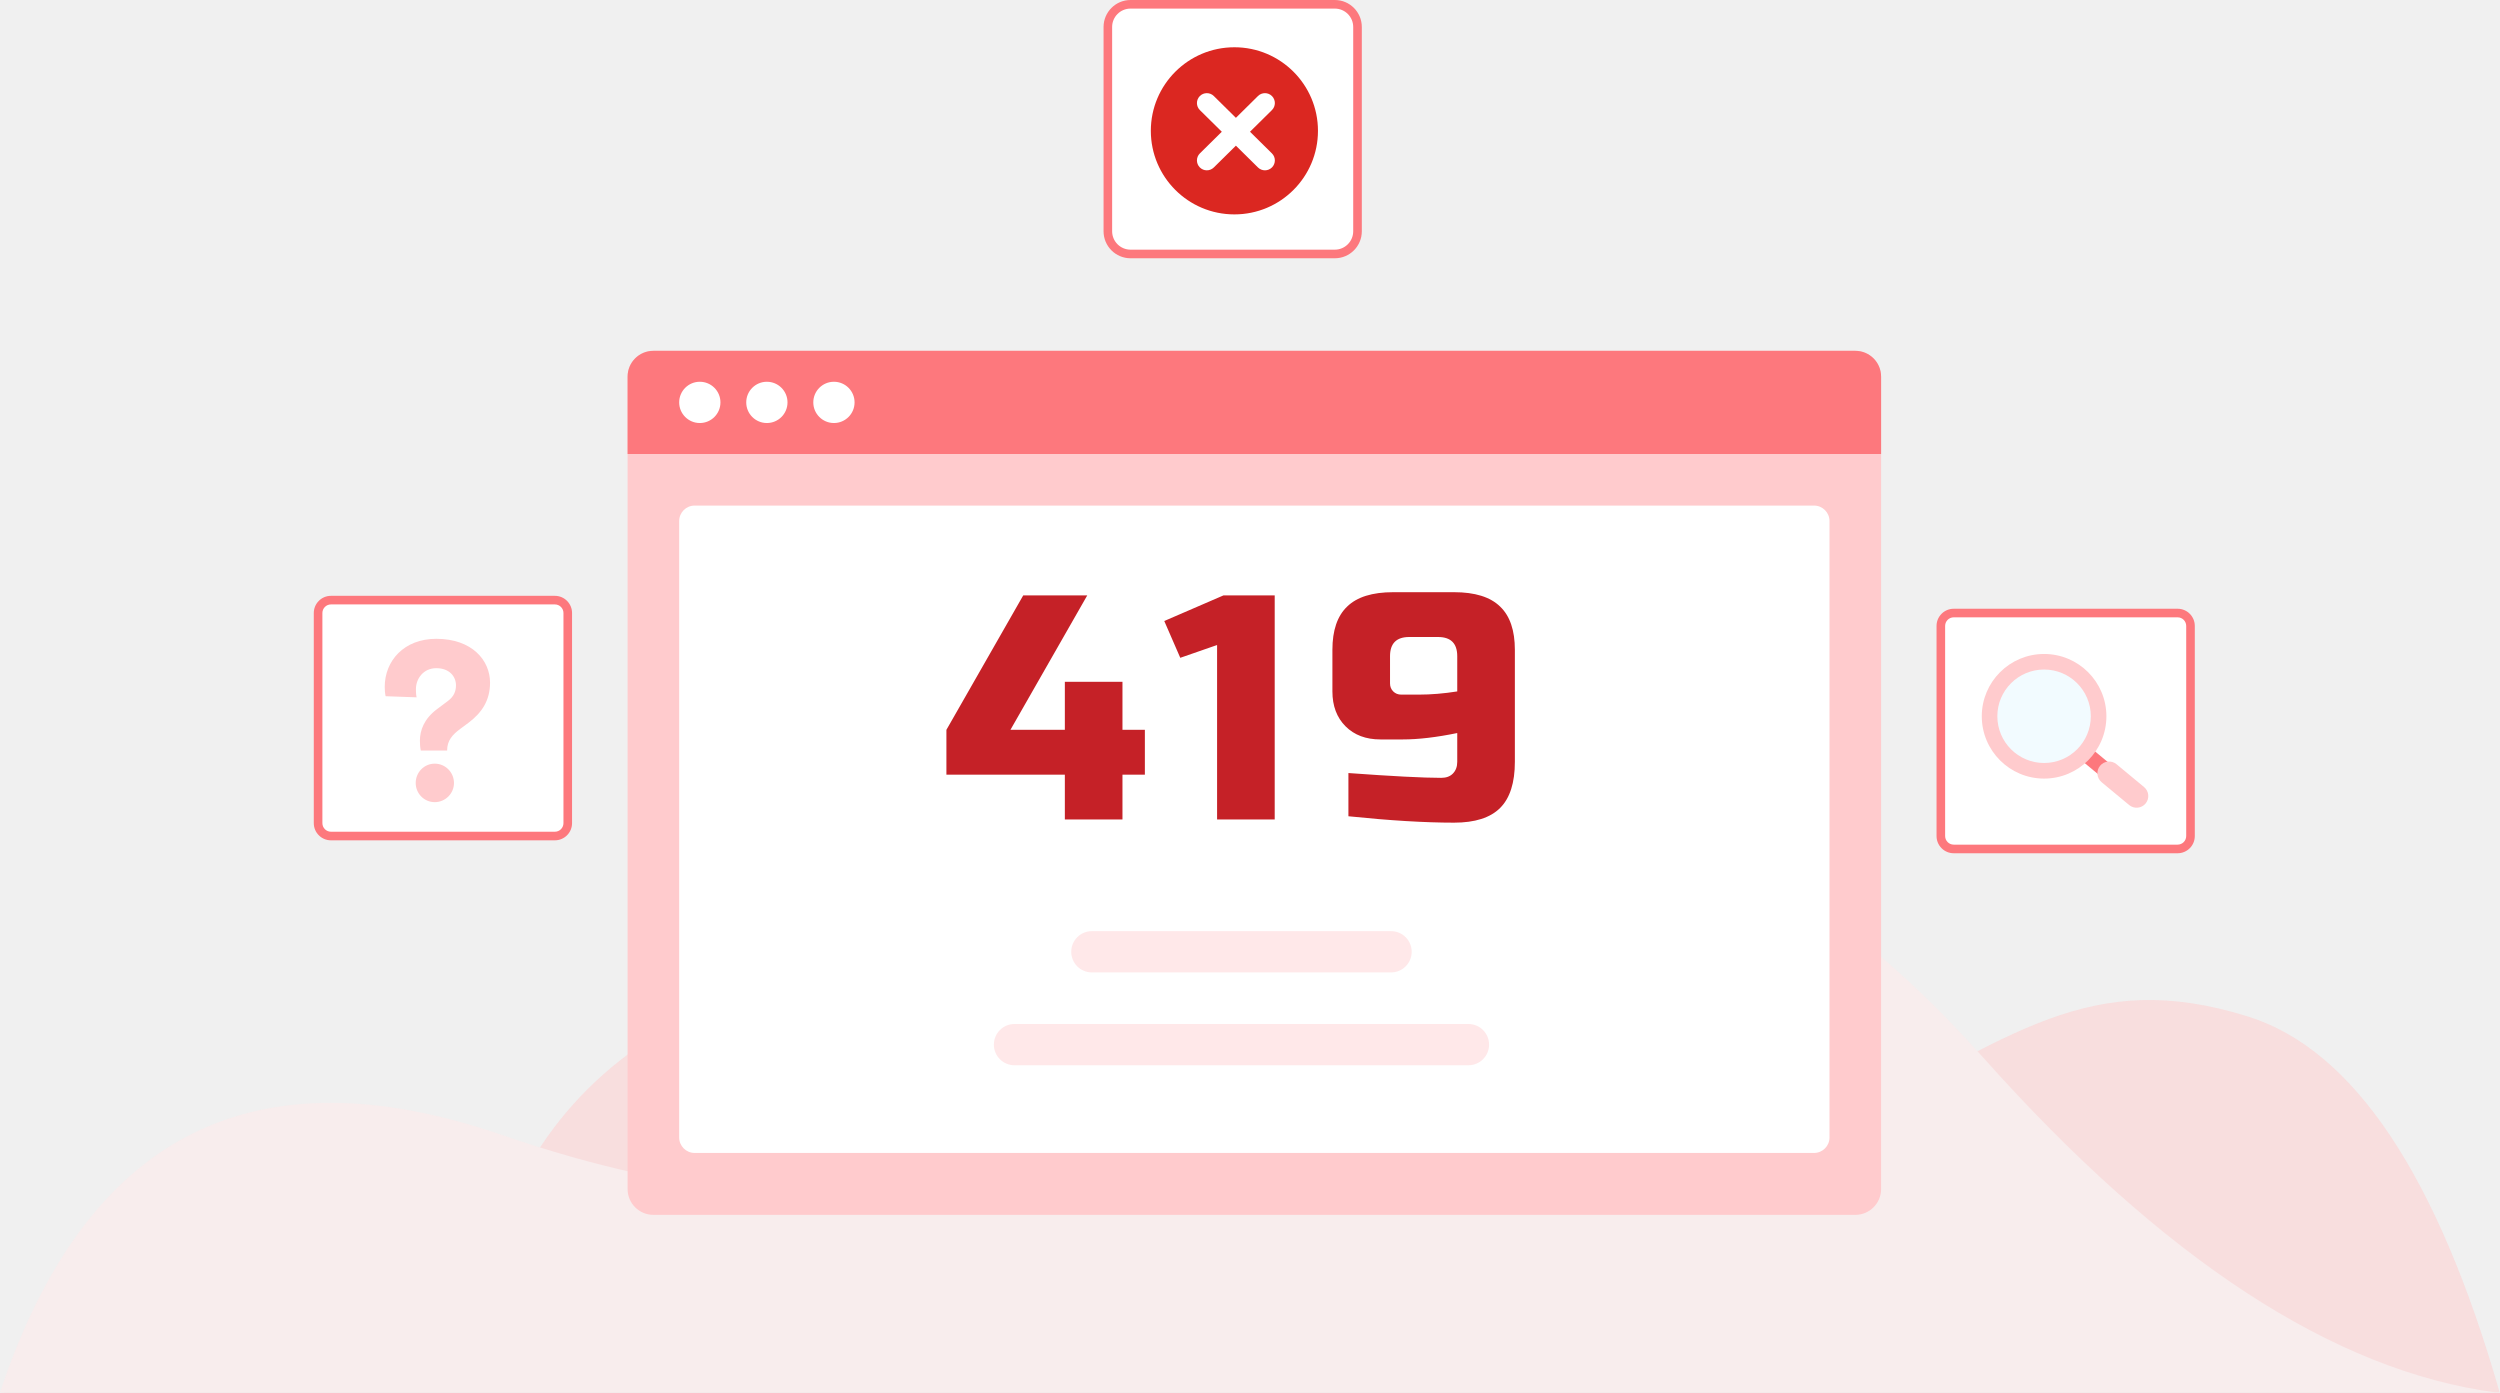
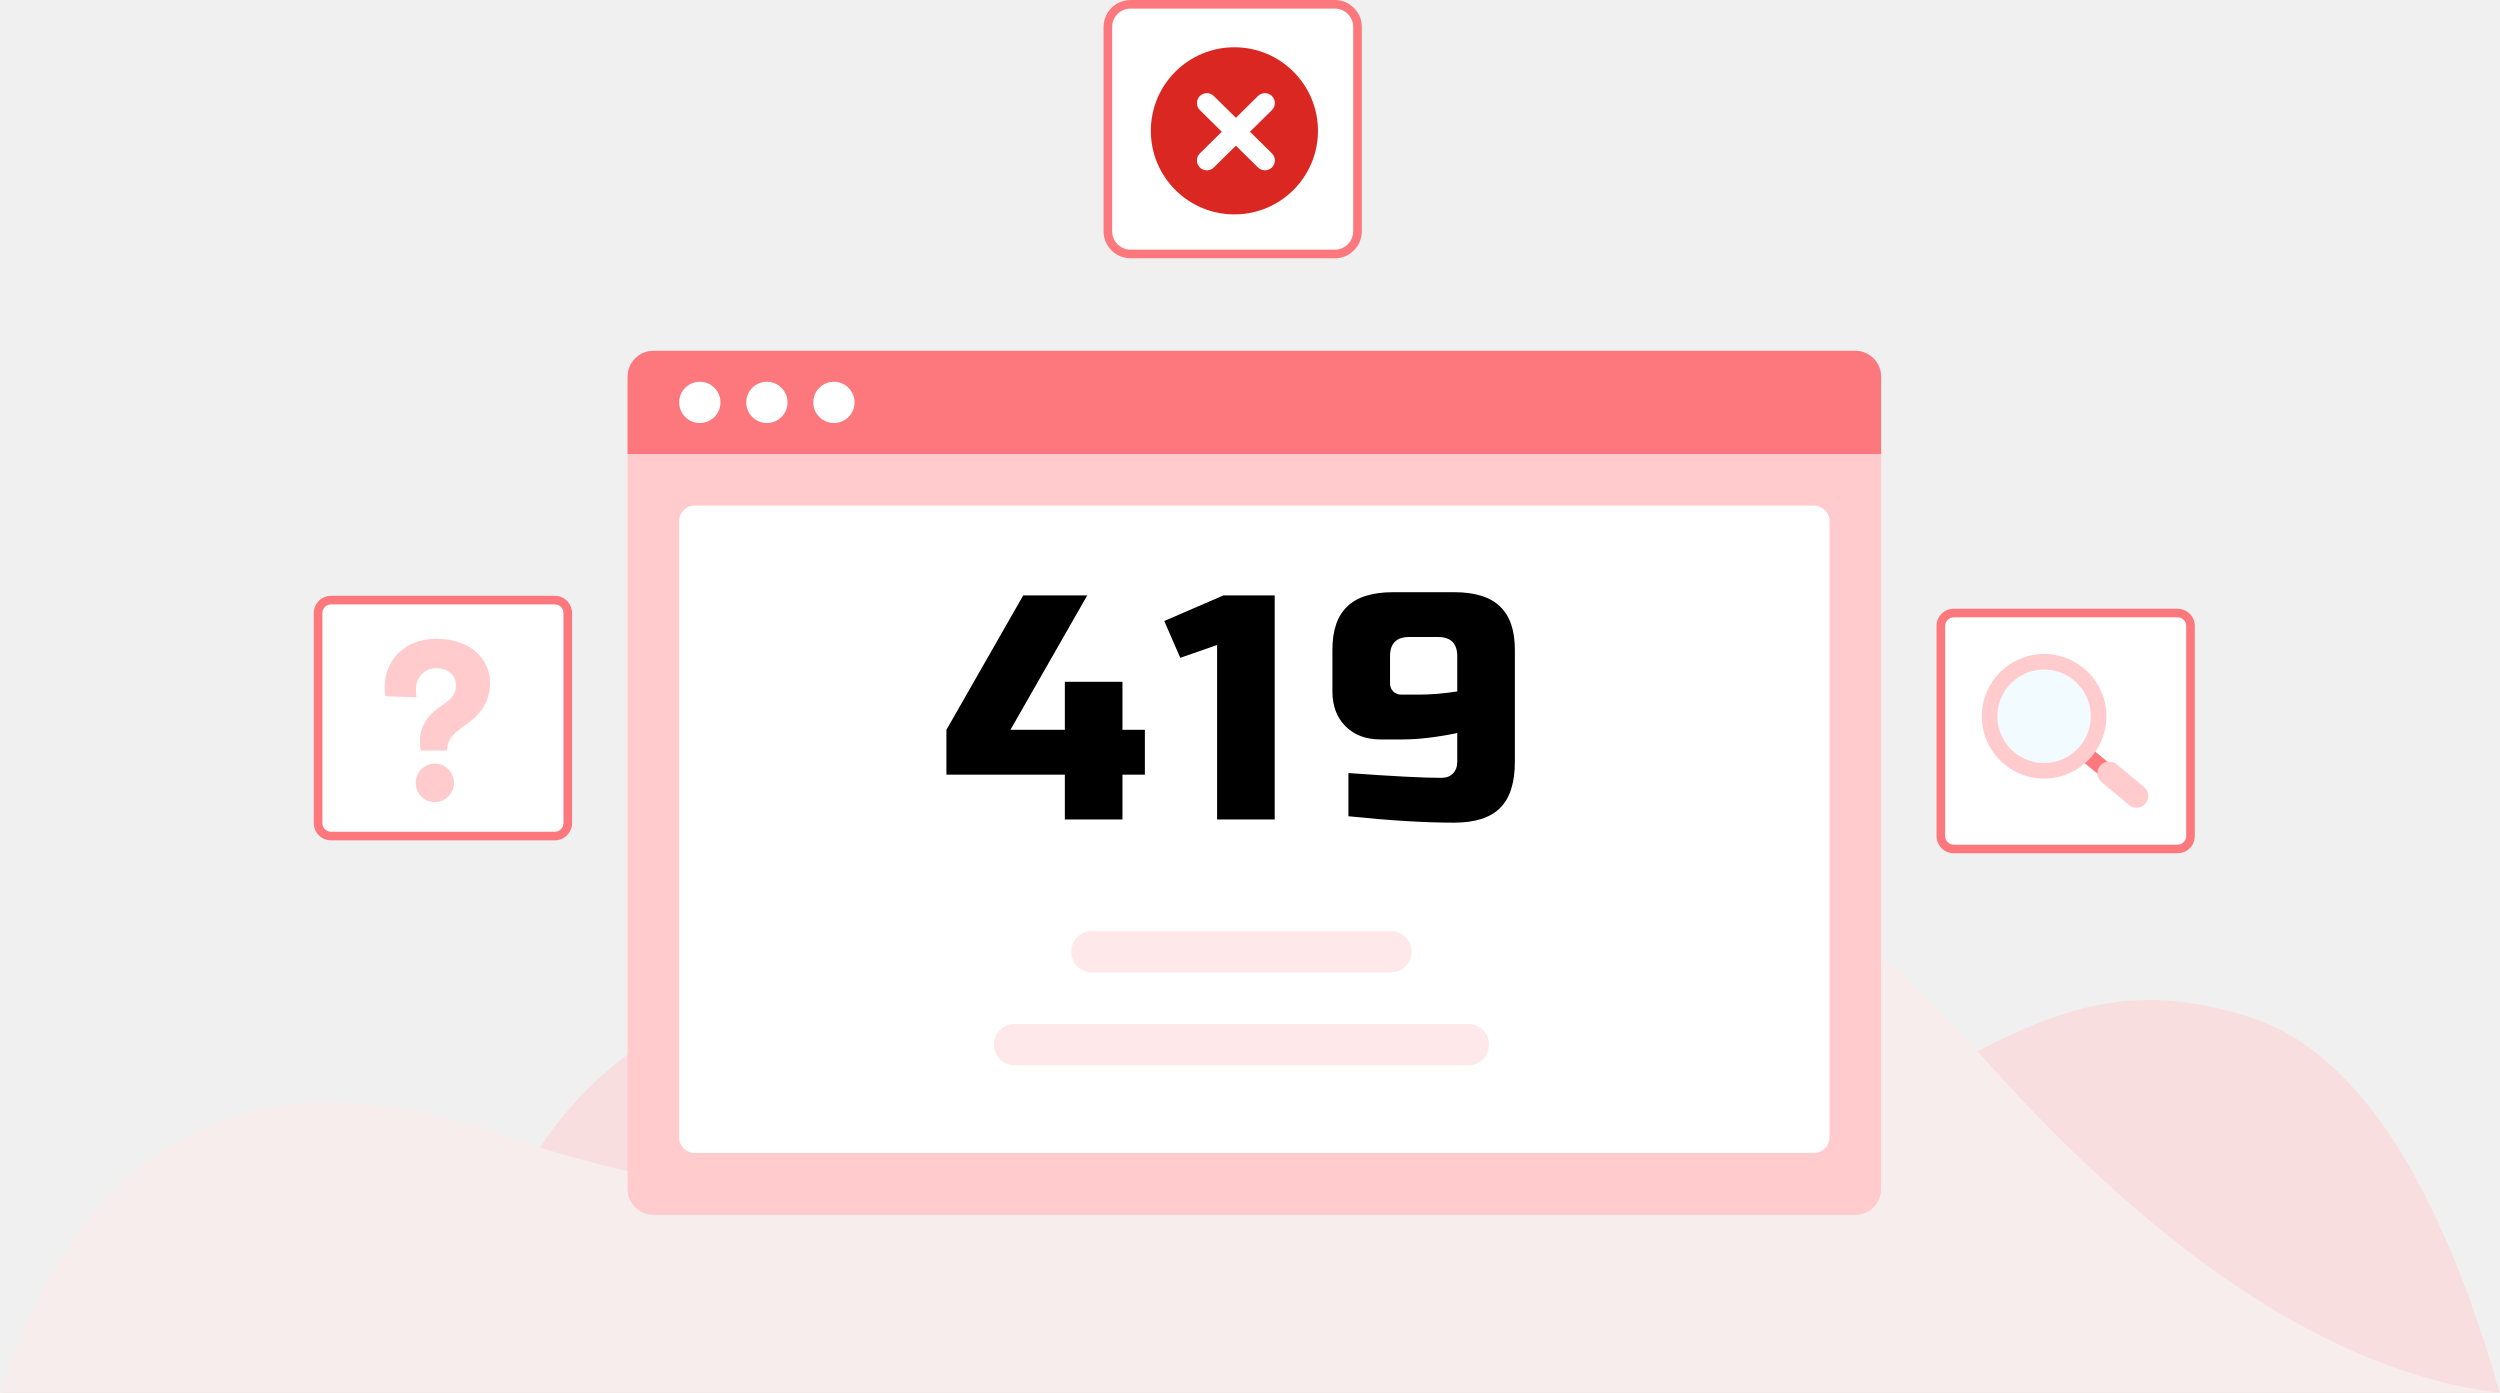
<svg xmlns="http://www.w3.org/2000/svg" width="781" height="435" viewBox="0 0 781 435" fill="none">
  <g opacity="0.5">
    <path fill-rule="evenodd" clip-rule="evenodd" d="M702.27 317.557C652.892 302.106 628.345 323.548 572.436 352.999C516.524 382.455 447.479 391.898 368.664 336.931C289.845 281.964 201.531 302.106 165.62 363.443C141.679 404.336 86.473 428.186 0 435H780.893C761.398 367.004 735.194 327.855 702.27 317.557Z" fill="#FFCCCC" />
    <path fill-rule="evenodd" clip-rule="evenodd" d="M0 435.002C26.722 354.577 79.006 327.769 156.85 354.577C273.617 394.79 341.878 364.63 402.806 304.312C463.733 243.994 535.332 235.95 619.613 330.452C675.799 393.453 729.17 428.3 779.721 435.002H0Z" fill="#FFE9E9" />
  </g>
  <path fill-rule="evenodd" clip-rule="evenodd" d="M204.12 109.598H579.597C584.045 109.598 587.655 113.205 587.655 117.655V371.465C587.655 375.914 584.045 379.522 579.597 379.522H204.12C199.67 379.522 196.062 375.914 196.062 371.465V117.655C196.062 113.205 199.67 109.598 204.12 109.598Z" fill="#FFCBCD" />
  <path fill-rule="evenodd" clip-rule="evenodd" d="M217.01 157.941H566.704C569.372 157.941 571.538 160.106 571.538 162.776V355.349C571.538 358.019 569.372 360.183 566.704 360.183H217.01C214.34 360.183 212.176 358.019 212.176 355.349V162.776C212.176 160.106 214.34 157.941 217.01 157.941Z" fill="white" />
  <path fill-rule="evenodd" clip-rule="evenodd" d="M204.12 109.598H579.597C584.045 109.598 587.655 113.205 587.655 117.655V141.827H196.062V117.655C196.062 113.205 199.67 109.598 204.12 109.598Z" fill="#FD787D" />
  <path d="M218.621 132.154C222.182 132.154 225.068 129.268 225.068 125.708C225.068 122.148 222.182 119.262 218.621 119.262C215.061 119.262 212.176 122.148 212.176 125.708C212.176 129.268 215.061 132.154 218.621 132.154ZM239.571 132.154C243.131 132.154 246.017 129.268 246.017 125.708C246.017 122.148 243.131 119.262 239.571 119.262C236.011 119.262 233.125 122.148 233.125 125.708C233.125 129.268 236.011 132.154 239.571 132.154ZM260.52 132.154C264.08 132.154 266.966 129.268 266.966 125.708C266.966 122.148 264.08 119.262 260.52 119.262C256.96 119.262 254.074 122.148 254.074 125.708C254.074 129.268 256.96 132.154 260.52 132.154Z" fill="white" />
  <path fill-rule="evenodd" clip-rule="evenodd" d="M341.101 290.891H434.567C438.125 290.891 441.013 293.776 441.013 297.337C441.013 300.896 438.125 303.783 434.567 303.783H341.101C337.538 303.783 334.655 300.896 334.655 297.337C334.655 293.776 337.538 290.891 341.101 290.891ZM316.928 319.897H458.739C462.297 319.897 465.185 322.783 465.185 326.343C465.185 329.903 462.297 332.789 458.739 332.789H316.928C313.366 332.789 310.482 329.903 310.482 326.343C310.482 322.783 313.366 319.897 316.928 319.897Z" fill="#FFCBCD" fill-opacity="0.43" />
  <path d="M604.975 195.543V261.185C604.975 264.152 607.381 266.557 610.346 266.557H680.285C683.25 266.557 685.656 264.152 685.656 261.185V195.543C685.656 192.577 683.25 190.172 680.285 190.172H610.346C607.381 190.172 604.975 192.577 604.975 195.543Z" fill="#FD787D" />
  <path d="M607.66 195.537C607.66 194.054 608.863 192.852 610.346 192.852H680.284C681.767 192.852 682.97 194.054 682.97 195.537V261.179C682.97 262.662 681.767 263.865 680.284 263.865H610.346C608.863 263.865 607.66 262.662 607.66 261.179V195.537Z" fill="white" />
  <path d="M651.132 238.283L665.923 250.546C666.955 251.404 668.489 251.26 669.348 250.226C670.203 249.191 670.062 247.657 669.026 246.799L654.239 234.537C653.203 233.679 651.669 233.822 650.814 234.857C649.955 235.891 650.096 237.425 651.132 238.283Z" fill="#FD787D" />
  <path d="M656.547 244.363L665.146 251.493C666.698 252.779 669.001 252.564 670.286 251.012C671.571 249.461 671.356 247.16 669.805 245.873L661.206 238.744C659.654 237.457 657.355 237.672 656.07 239.224C654.781 240.775 654.996 243.077 656.547 244.363ZM638.572 243.233C649.324 243.233 658.039 234.518 658.039 223.767C658.039 213.016 649.324 204.301 638.572 204.301C627.824 204.301 619.109 213.016 619.109 223.767C619.109 234.518 627.824 243.233 638.572 243.233Z" fill="#FFCBCD" />
  <path d="M638.573 238.359C630.507 238.359 623.971 231.823 623.971 223.759C623.971 215.696 630.507 209.16 638.573 209.16C646.635 209.16 653.171 215.696 653.171 223.759C653.171 231.823 646.635 238.359 638.573 238.359Z" fill="#F2FBFF" />
  <path d="M98.027 191.508V257.15C98.027 260.116 100.433 262.521 103.399 262.521H173.338C176.304 262.521 178.71 260.116 178.71 257.15V191.508C178.71 188.541 176.304 186.137 173.338 186.137H103.399C100.433 186.137 98.027 188.541 98.027 191.508Z" fill="#FD787D" />
  <path d="M100.715 191.506C100.715 190.023 101.918 188.82 103.401 188.82H173.34C174.823 188.82 176.025 190.023 176.025 191.506V257.147C176.025 258.63 174.823 259.833 173.34 259.833H103.401C101.918 259.833 100.715 258.63 100.715 257.147V191.506Z" fill="white" />
  <path d="M139.681 234.463H131.456C131.249 233.49 131.179 232.516 131.179 231.404C131.179 228.137 132.493 224.591 136.433 221.601L139.958 218.959C141.824 217.569 142.446 215.9 142.446 214.093C142.446 211.381 140.442 208.739 136.294 208.739C132.285 208.739 129.935 212.007 129.935 215.275C129.935 216.874 130.074 217.569 130.143 217.847L120.466 217.499C120.259 216.526 120.189 215.483 120.189 214.579C120.189 206.445 126.203 199.562 136.294 199.562C147.492 199.562 153.091 206.306 153.091 213.258C153.091 218.82 150.533 222.644 146.386 225.773L143.759 227.719C141.34 229.527 139.681 231.335 139.681 234.463ZM129.866 244.614C129.866 241.276 132.493 238.565 135.811 238.565C139.129 238.565 141.824 241.276 141.824 244.614C141.824 247.881 139.129 250.593 135.811 250.593C132.493 250.593 129.866 247.881 129.866 244.614Z" fill="#FFCBCD" />
  <path d="M353.186 0H417C421.659 0 425.432 3.777 425.432 8.436V72.251C425.432 76.909 421.659 80.686 417 80.686H353.186C348.527 80.686 344.75 76.909 344.75 72.251V8.436C344.75 3.777 348.527 0 353.186 0Z" fill="#FD787D" />
  <path d="M353.181 2.684C350.006 2.684 347.432 5.253 347.432 8.429V72.244C347.432 75.42 350.006 77.994 353.181 77.994H416.996C420.168 77.994 422.742 75.42 422.742 72.244V8.429C422.742 5.253 420.168 2.684 416.996 2.684H353.181Z" fill="white" />
  <path d="M385.626 66.978C400.043 66.978 411.732 55.289 411.732 40.872C411.732 26.454 400.043 14.766 385.626 14.766C371.208 14.766 359.52 26.454 359.52 40.872C359.52 55.289 371.208 66.978 385.626 66.978Z" fill="#DB2721" />
  <path d="M397.375 30.022C398.574 31.238 398.561 33.198 397.345 34.397L390.5 41.157L397.345 47.916C398.561 49.115 398.574 51.075 397.375 52.291C396.172 53.507 394.212 53.52 392.996 52.321L386.095 45.505L379.189 52.321C377.973 53.52 376.013 53.507 374.815 52.291C373.616 51.075 373.628 49.115 374.845 47.916L381.69 41.157L374.845 34.397C373.628 33.198 373.616 31.238 374.815 30.022C376.013 28.806 377.973 28.793 379.189 29.992L386.095 36.808L392.996 29.992C394.212 28.793 396.172 28.806 397.375 30.022Z" fill="white" />
-   <path d="M332.658 242H295.658V228L319.658 186H339.658L315.658 228H332.658V213H350.658V228H357.658V242H350.658V256H332.658V242ZM380.217 256V201.5L368.717 205.5L363.717 194L382.217 186H398.217V256H380.217ZM421.244 241.5C434.977 242.5 444.644 243 450.244 243C451.777 243 452.977 242.567 453.844 241.7C454.777 240.767 455.244 239.533 455.244 238V229C448.777 230.333 443.111 231 438.244 231H431.244C426.711 231 423.077 229.633 420.344 226.9C417.611 224.167 416.244 220.533 416.244 216V203C416.244 196.933 417.777 192.433 420.844 189.5C423.911 186.5 428.711 185 435.244 185H454.244C460.777 185 465.577 186.5 468.644 189.5C471.711 192.433 473.244 196.933 473.244 203V238C473.244 244.533 471.711 249.333 468.644 252.4C465.577 255.467 460.777 257 454.244 257C445.111 257 434.111 256.333 421.244 255V241.5ZM443.244 217C447.044 217 451.044 216.667 455.244 216V205C455.244 201 453.244 199 449.244 199H440.244C436.244 199 434.244 201 434.244 205V213.5C434.244 214.5 434.577 215.333 435.244 216C435.911 216.667 436.744 217 437.744 217H443.244Z" fill="#C52127" />
+   <path d="M332.658 242H295.658V228L319.658 186H339.658L315.658 228H332.658V213H350.658V228H357.658V242H350.658V256H332.658V242ZM380.217 256V201.5L368.717 205.5L363.717 194L382.217 186H398.217V256H380.217ZM421.244 241.5C434.977 242.5 444.644 243 450.244 243C451.777 243 452.977 242.567 453.844 241.7C454.777 240.767 455.244 239.533 455.244 238V229C448.777 230.333 443.111 231 438.244 231H431.244C426.711 231 423.077 229.633 420.344 226.9C417.611 224.167 416.244 220.533 416.244 216V203C416.244 196.933 417.777 192.433 420.844 189.5C423.911 186.5 428.711 185 435.244 185H454.244C460.777 185 465.577 186.5 468.644 189.5C471.711 192.433 473.244 196.933 473.244 203V238C473.244 244.533 471.711 249.333 468.644 252.4C465.577 255.467 460.777 257 454.244 257C445.111 257 434.111 256.333 421.244 255V241.5ZM443.244 217C447.044 217 451.044 216.667 455.244 216V205C455.244 201 453.244 199 449.244 199H440.244C436.244 199 434.244 201 434.244 205V213.5C434.244 214.5 434.577 215.333 435.244 216C435.911 216.667 436.744 217 437.744 217H443.244Z" fill="currentColor" />
</svg>
